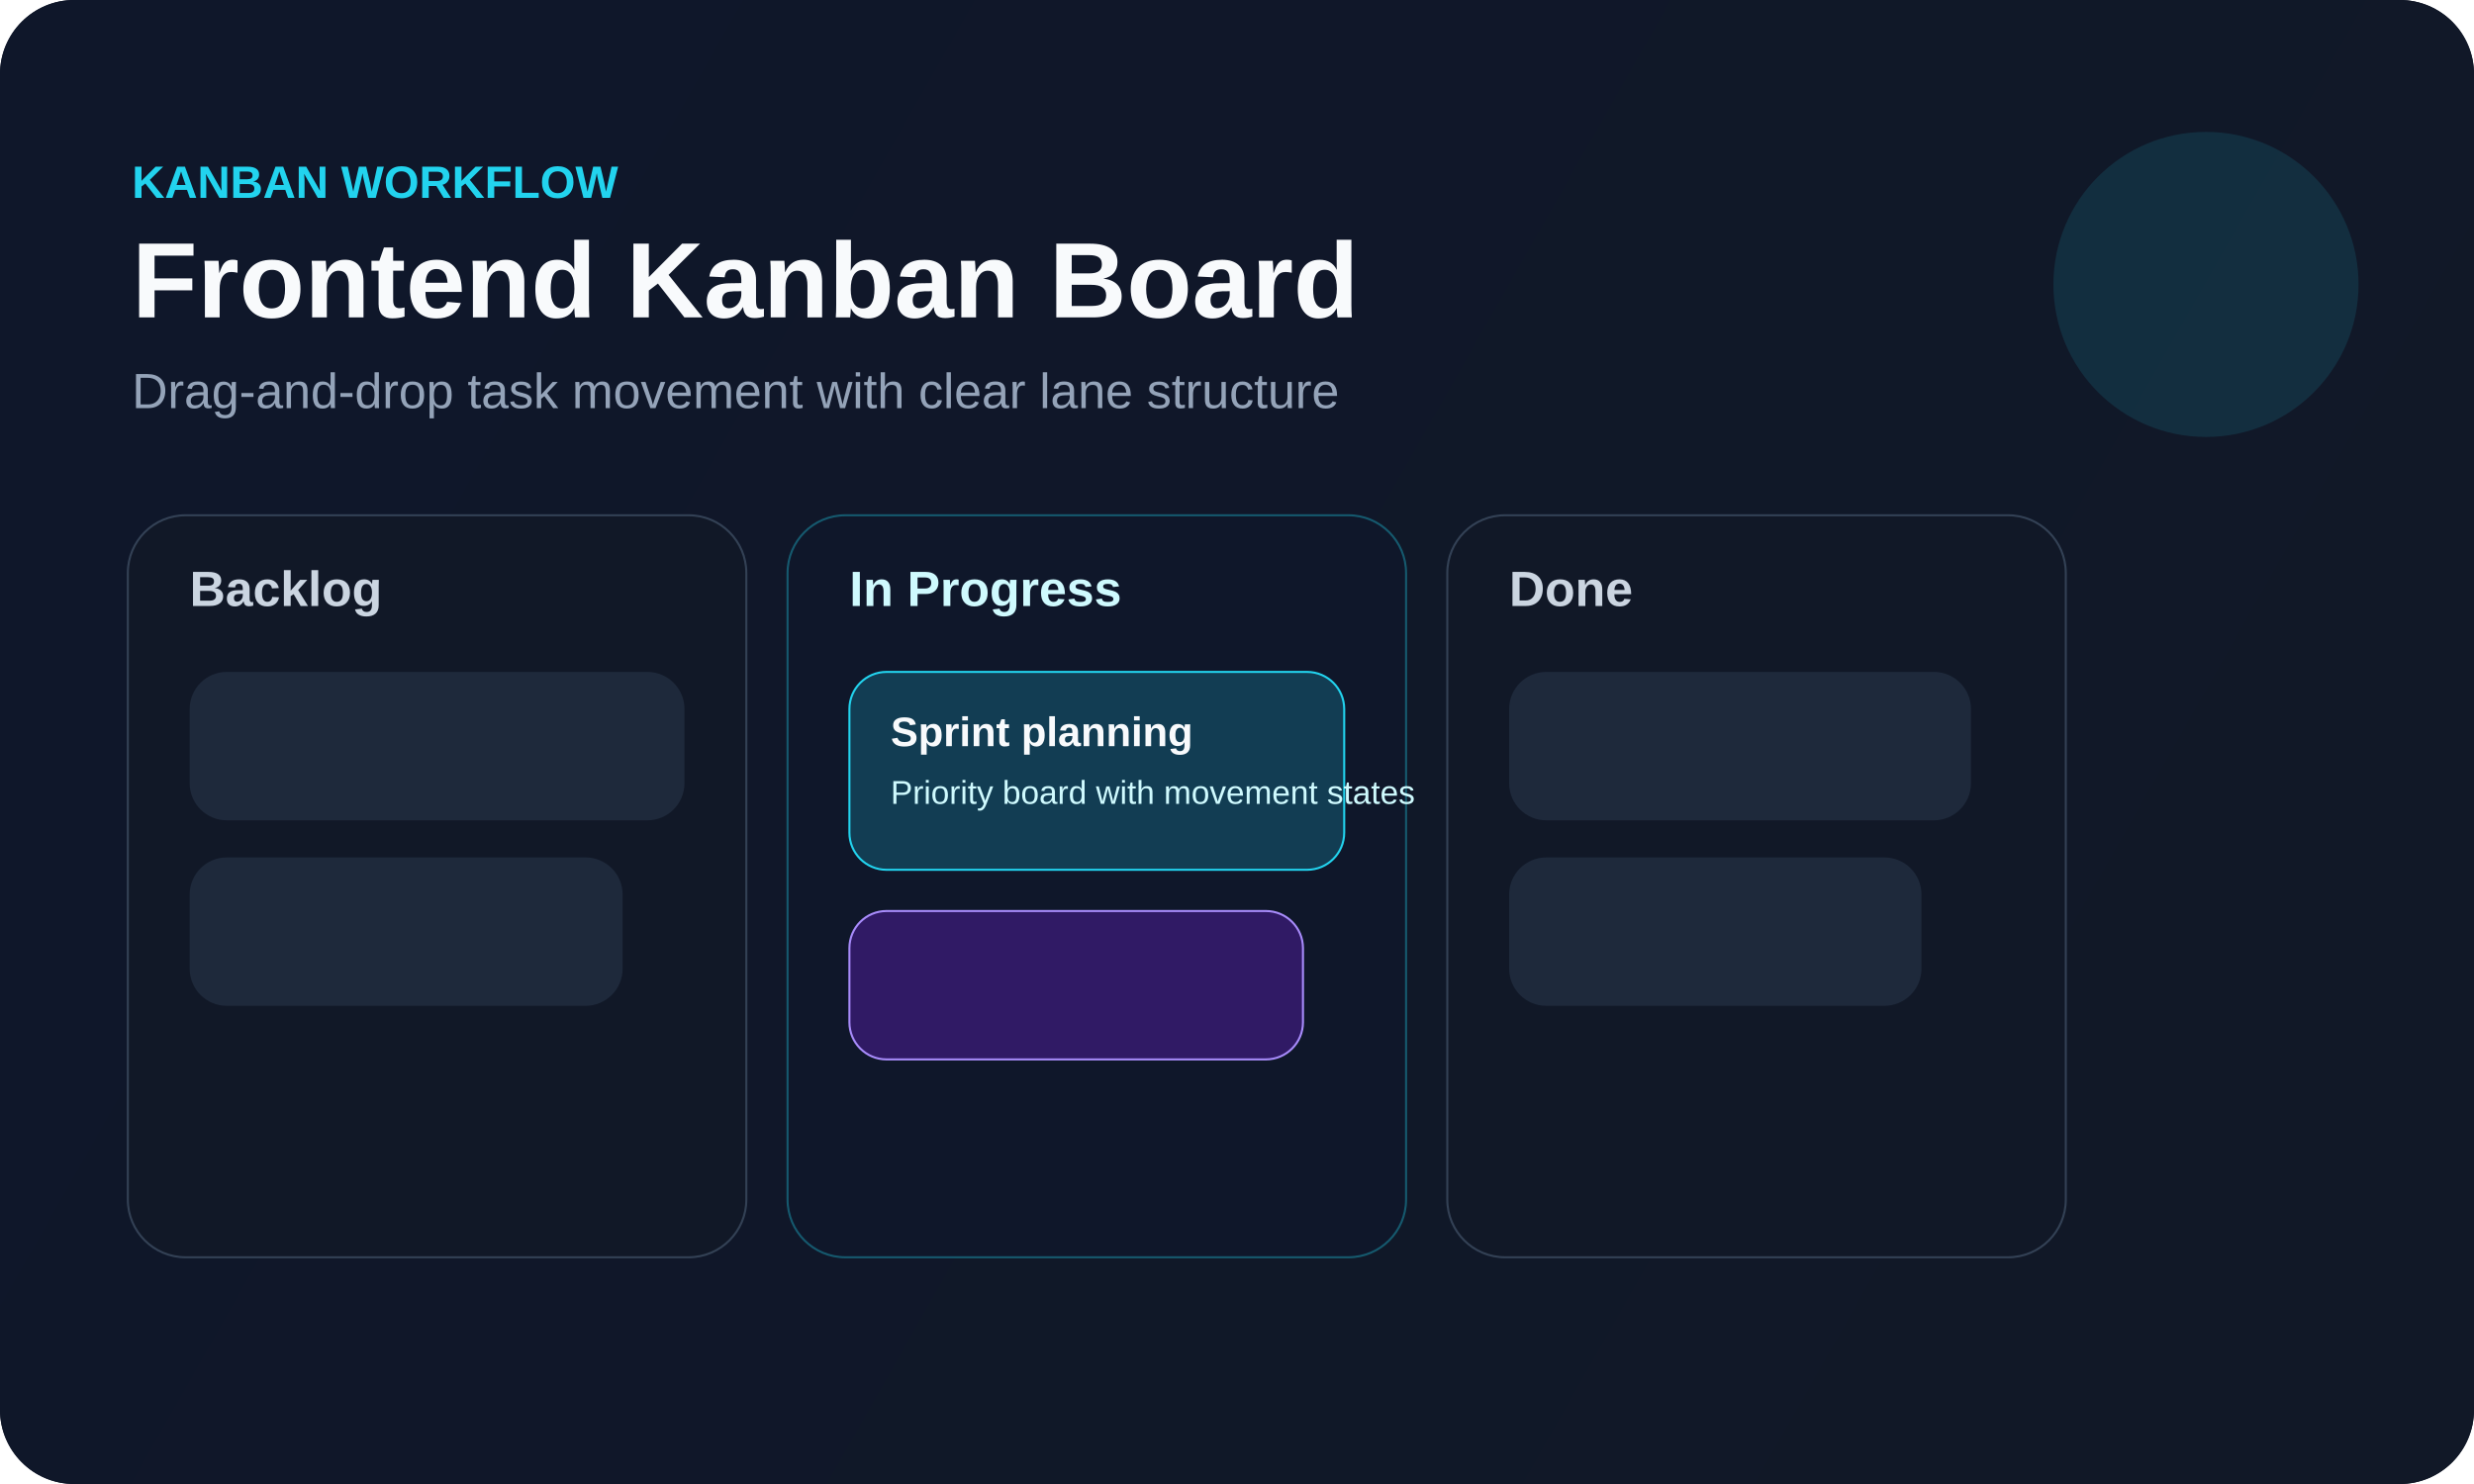
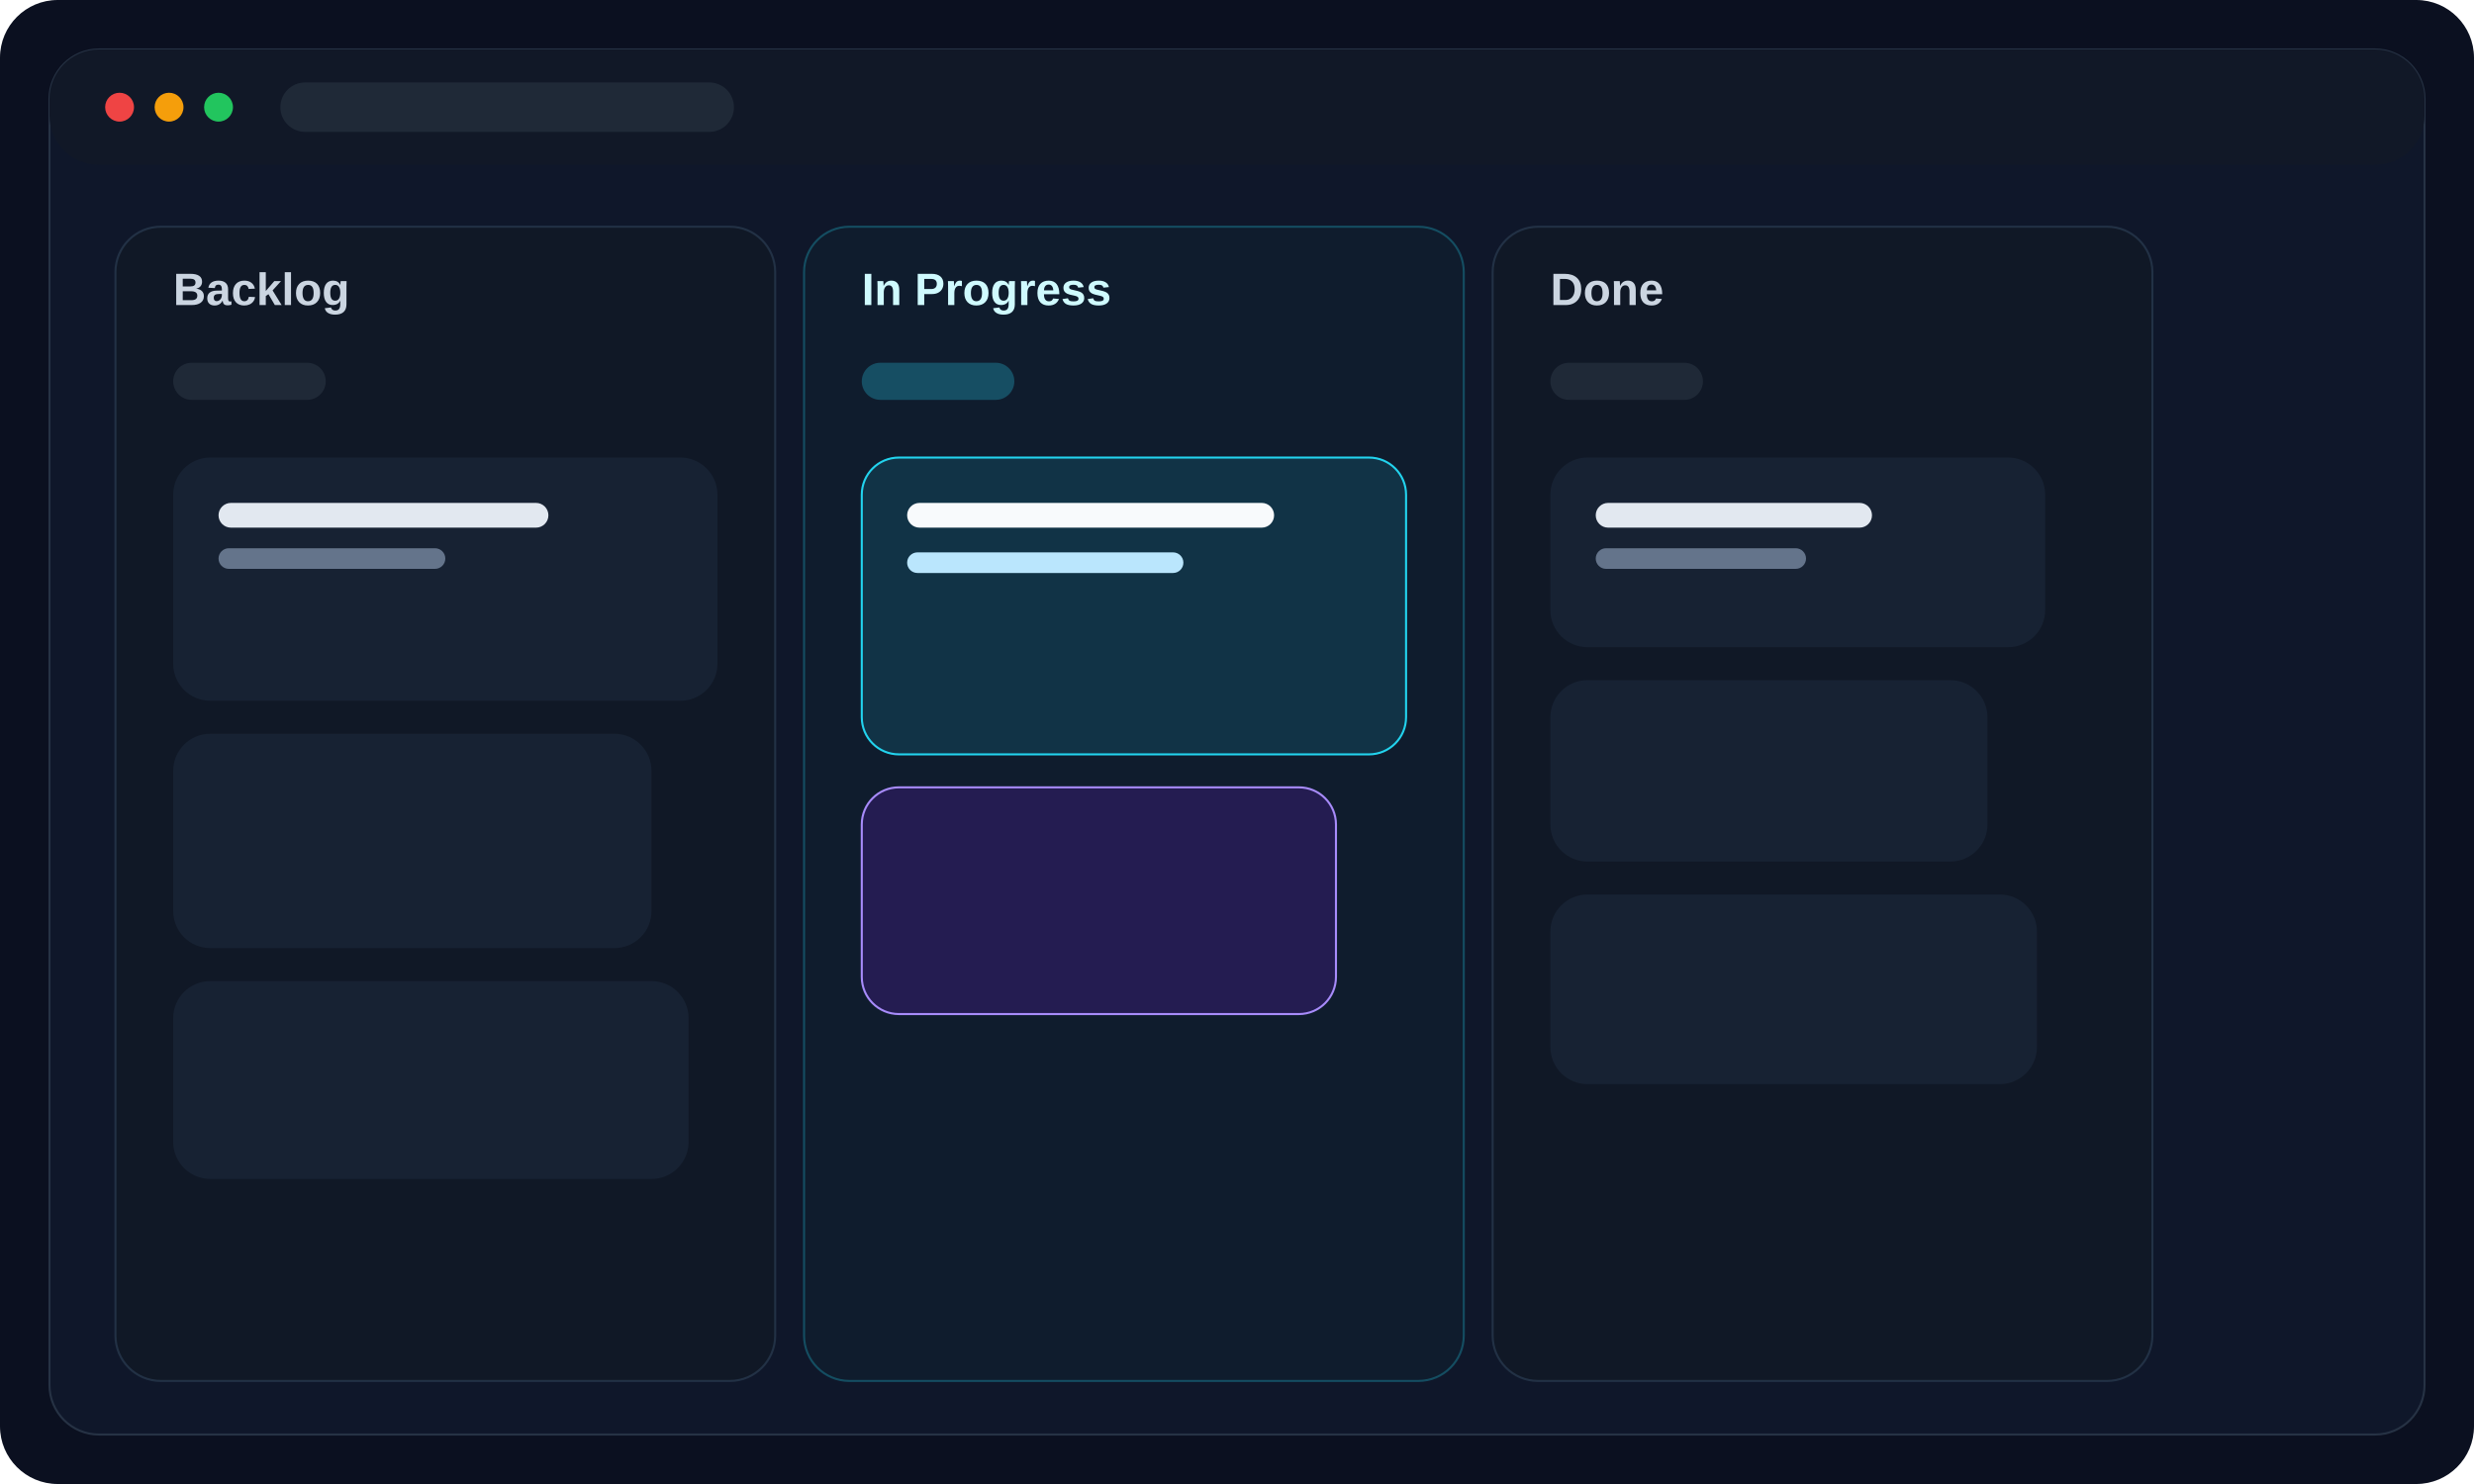
<svg xmlns="http://www.w3.org/2000/svg" width="1200" height="720" viewBox="0 0 1200 720" fill="none">
-   <rect width="1200" height="720" rx="36" fill="#0B1020" />
-   <rect x="0" y="0" width="1200" height="720" rx="36" fill="url(#g1)" />
-   <defs>
-     <linearGradient id="g1" x1="90" y1="80" x2="1110" y2="660" gradientUnits="userSpaceOnUse">
-       <stop stop-color="#0F172A" />
-       <stop offset="1" stop-color="#111827" />
-     </linearGradient>
-   </defs>
-   <text x="64" y="96" fill="#22D3EE" font-family="Arial" font-size="22" font-weight="700">KANBAN WORKFLOW</text>
-   <text x="64" y="154" fill="#F8FAFC" font-family="Arial" font-size="52" font-weight="700">Frontend Kanban Board</text>
-   <text x="64" y="198" fill="#94A3B8" font-family="Arial" font-size="24">Drag-and-drop task movement with clear lane structure</text>
-   <rect x="62" y="250" width="300" height="360" rx="28" fill="#111827" stroke="#334155" />
-   <rect x="382" y="250" width="300" height="360" rx="28" fill="#0F172A" stroke="#22D3EE" stroke-opacity="0.35" />
-   <rect x="702" y="250" width="300" height="360" rx="28" fill="#111827" stroke="#334155" />
-   <text x="92" y="294" fill="#CBD5E1" font-family="Arial" font-size="24" font-weight="700">Backlog</text>
-   <text x="412" y="294" fill="#CFFAFE" font-family="Arial" font-size="24" font-weight="700">In Progress</text>
-   <text x="732" y="294" fill="#CBD5E1" font-family="Arial" font-size="24" font-weight="700">Done</text>
-   <rect x="92" y="326" width="240" height="72" rx="18" fill="#1E293B" />
-   <rect x="92" y="416" width="210" height="72" rx="18" fill="#1E293B" />
-   <rect x="412" y="326" width="240" height="96" rx="18" fill="#155E75" fill-opacity="0.55" stroke="#22D3EE" />
-   <rect x="412" y="442" width="220" height="72" rx="18" fill="#4C1D95" fill-opacity="0.55" stroke="#A78BFA" />
-   <rect x="732" y="326" width="224" height="72" rx="18" fill="#1E293B" />
-   <rect x="732" y="416" width="200" height="72" rx="18" fill="#1E293B" />
-   <circle cx="1070" cy="138" r="74" fill="#22D3EE" fill-opacity="0.12" />
-   <text x="432" y="362" fill="#F8FAFC" font-family="Arial" font-size="20" font-weight="700">Sprint planning</text>
-   <text x="432" y="390" fill="#CFFAFE" font-family="Arial" font-size="16">Priority board with movement states</text>
+   <rect width="1200" height="720" rx="28" fill="#0b1020" />
+   <rect x="24" y="24" width="1152" height="672" rx="24" fill="#0f172a" stroke="#263244" />
+   <rect x="24" y="24" width="1152" height="56" rx="24" fill="#111827" />
+   <circle cx="58" cy="52" r="7" fill="#ef4444" />
+   <circle cx="82" cy="52" r="7" fill="#f59e0b" />
+   <circle cx="106" cy="52" r="7" fill="#22c55e" />
+   <rect x="136" y="40" width="220" height="24" rx="12" fill="#1f2937" />
+   <rect x="56" y="110" width="320" height="560" rx="22" fill="#101826" stroke="#223145" />
+   <rect x="390" y="110" width="320" height="560" rx="22" fill="#0f1c2d" stroke="#22d3ee" stroke-opacity="0.28" />
+   <rect x="724" y="110" width="320" height="560" rx="22" fill="#101826" stroke="#223145" />
+   <text x="84" y="148" fill="#cbd5e1" font-family="Arial" font-size="22" font-weight="700">Backlog</text>
+   <text x="418" y="148" fill="#cffafe" font-family="Arial" font-size="22" font-weight="700">In Progress</text>
+   <text x="752" y="148" fill="#cbd5e1" font-family="Arial" font-size="22" font-weight="700">Done</text>
+   <rect x="84" y="176" width="74" height="18" rx="9" fill="#1f2937" />
+   <rect x="418" y="176" width="74" height="18" rx="9" fill="#164e63" />
+   <rect x="752" y="176" width="74" height="18" rx="9" fill="#1f2937" />
+   <rect x="84" y="222" width="264" height="118" rx="18" fill="#172233" />
+   <rect x="84" y="356" width="232" height="104" rx="18" fill="#172233" />
+   <rect x="84" y="476" width="250" height="96" rx="18" fill="#172233" />
+   <rect x="418" y="222" width="264" height="144" rx="18" fill="#155e75" fill-opacity="0.35" stroke="#22d3ee" />
+   <rect x="418" y="382" width="230" height="110" rx="18" fill="#4c1d95" fill-opacity="0.35" stroke="#a78bfa" />
+   <rect x="752" y="222" width="240" height="92" rx="18" fill="#172233" />
+   <rect x="752" y="330" width="212" height="88" rx="18" fill="#172233" />
+   <rect x="752" y="434" width="236" height="92" rx="18" fill="#172233" />
+   <rect x="106" y="244" width="160" height="12" rx="6" fill="#e2e8f0" />
+   <rect x="106" y="266" width="110" height="10" rx="5" fill="#64748b" />
+   <rect x="440" y="244" width="178" height="12" rx="6" fill="#f8fafc" />
+   <rect x="440" y="268" width="134" height="10" rx="5" fill="#bae6fd" />
+   <rect x="774" y="244" width="134" height="12" rx="6" fill="#e2e8f0" />
+   <rect x="774" y="266" width="102" height="10" rx="5" fill="#64748b" />
</svg>
